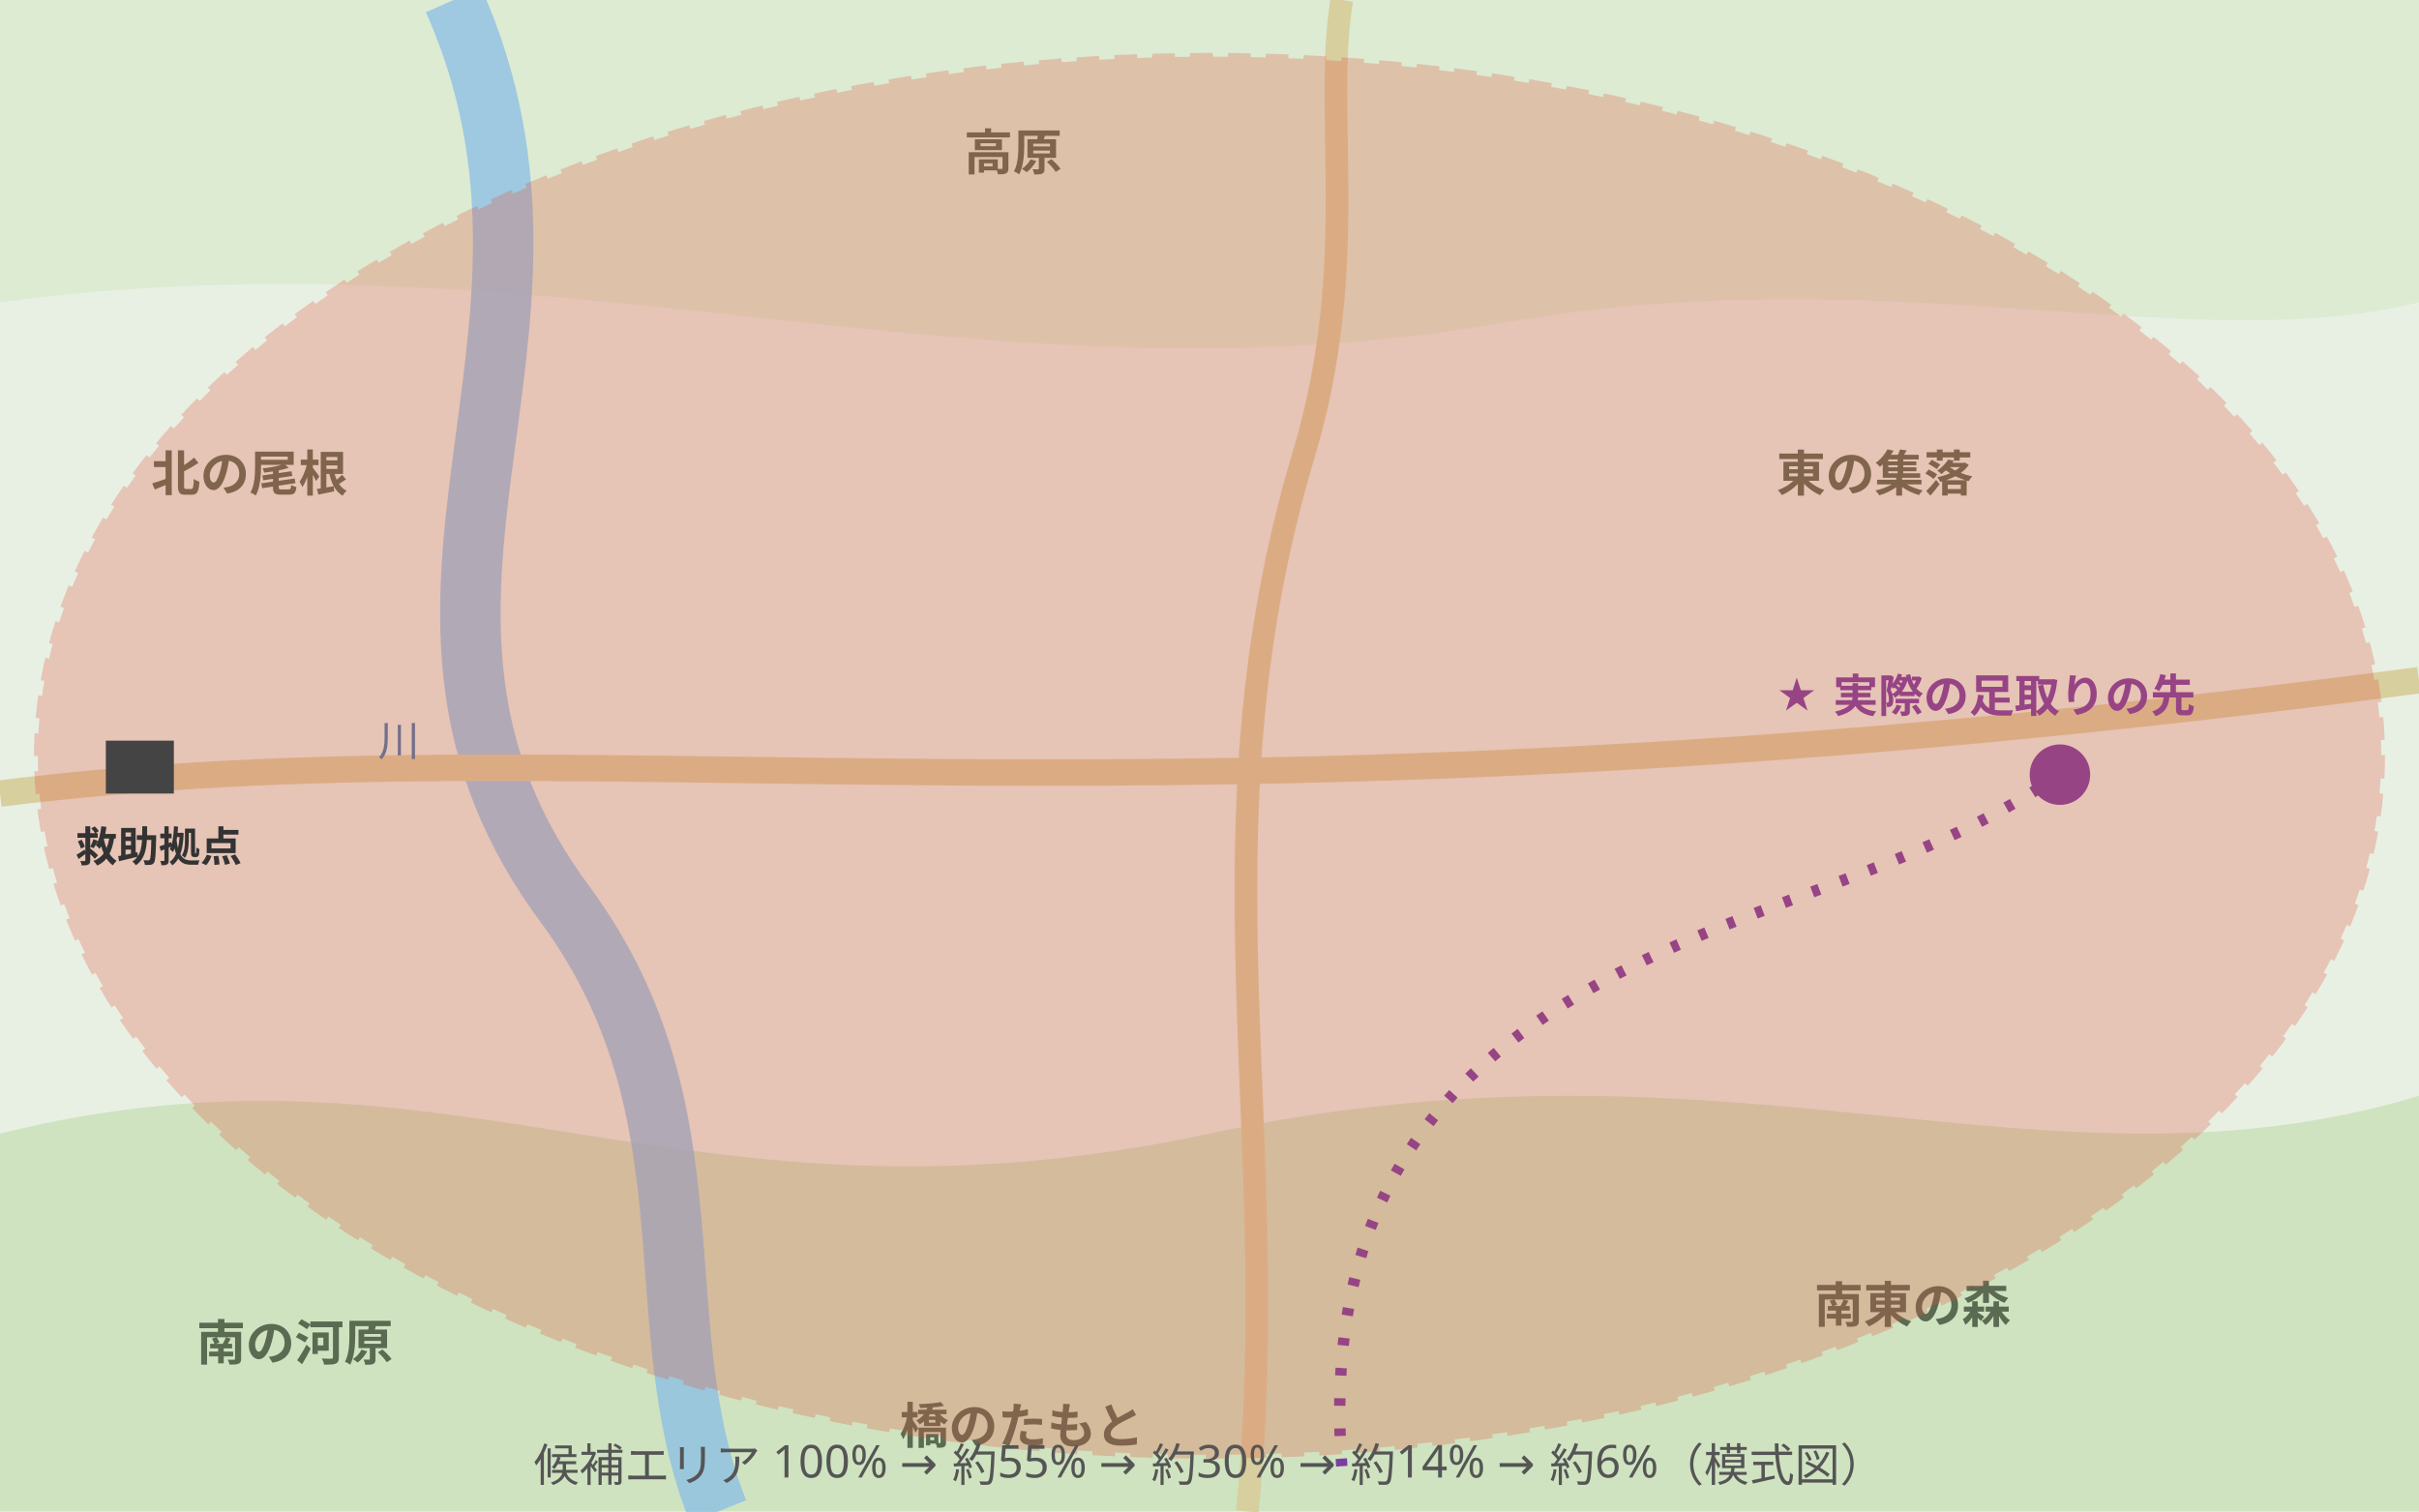
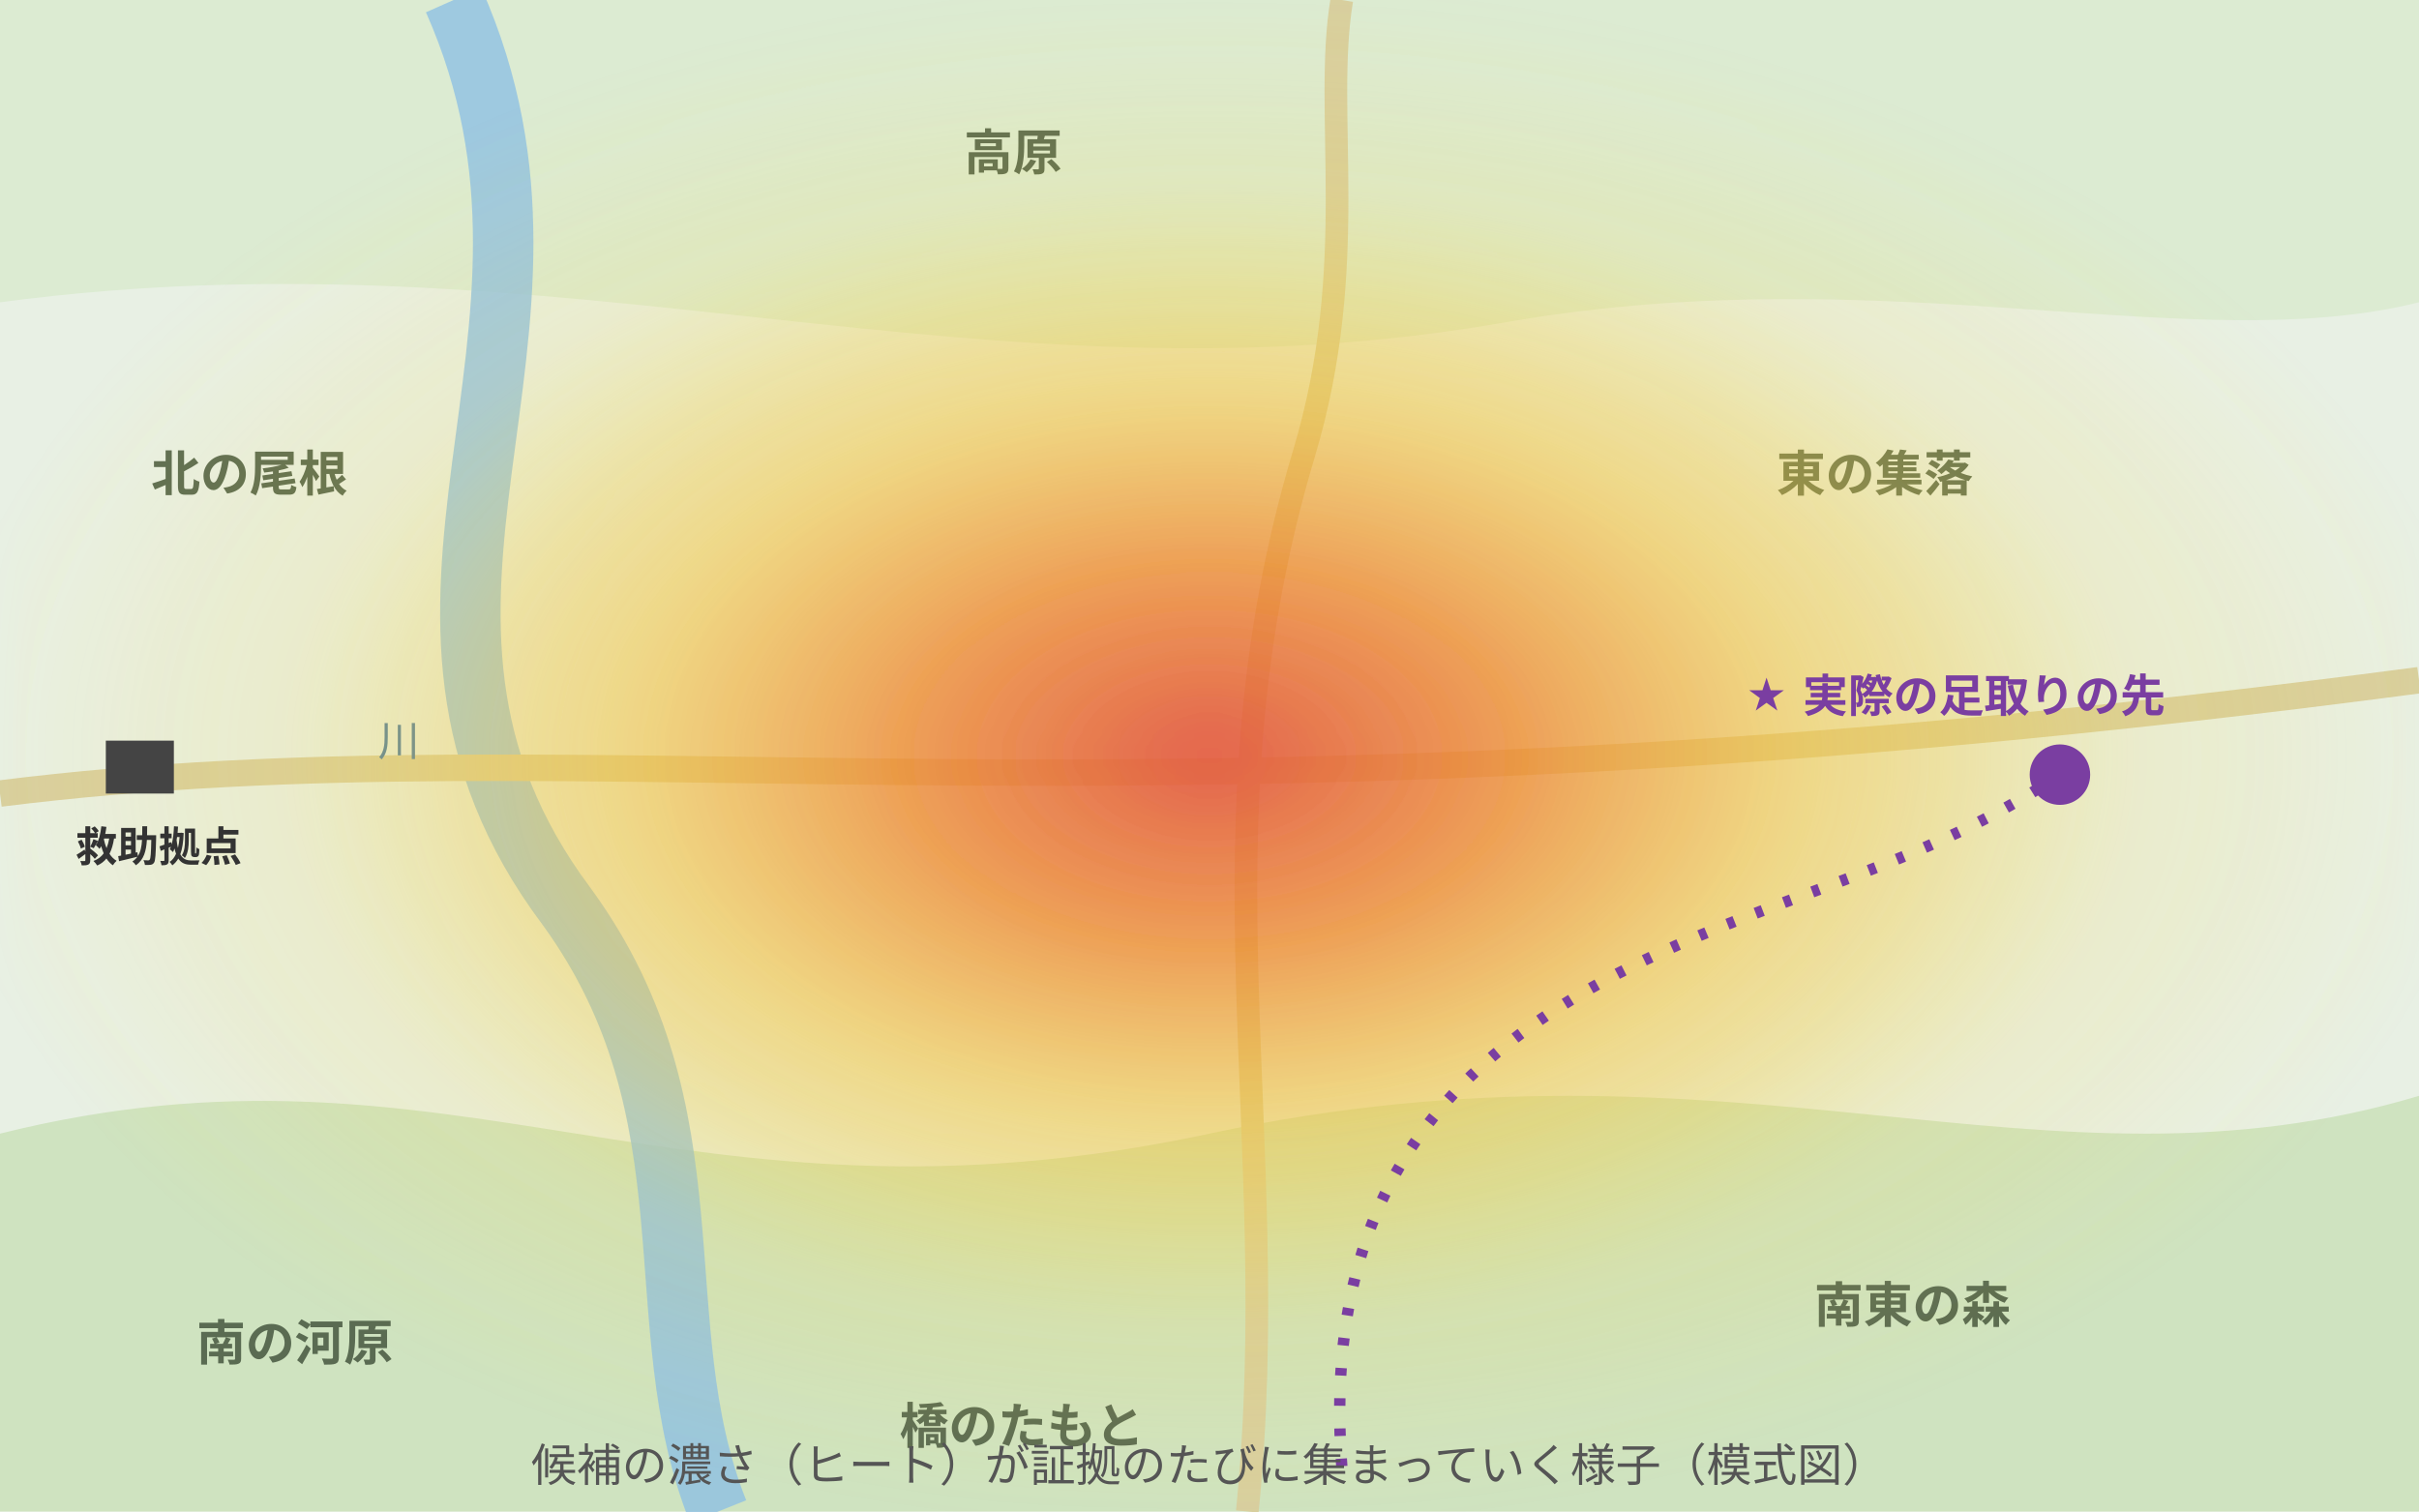
<svg xmlns="http://www.w3.org/2000/svg" viewBox="0 0 640 400" font-family="sans-serif">
+   <defs>
+     <radialGradient id="heat" cx="50%" cy="50%" r="50%">
+       <stop offset="0%" stop-color="#e2543e" stop-opacity="0.85" />
+       <stop offset="35%" stop-color="#f08c2e" stop-opacity="0.65" />
+       <stop offset="65%" stop-color="#f5d13d" stop-opacity="0.38" />
+       <stop offset="100%" stop-color="#f5d13d" stop-opacity="0" />
+     </radialGradient>
+     <filter id="soft" x="-20%" y="-20%" width="140%" height="140%">
+       <feGaussianBlur stdDeviation="6" />
+     </filter>
+   </defs>
  <rect width="640" height="400" fill="#e8f0e4" />
  <path d="M0,300 C120,270 180,330 320,300 C460,270 540,320 640,290 L640,400 L0,400 Z" fill="#cfe3c0" />
  <path d="M0,80 C150,60 260,110 400,85 C500,68 580,95 640,80 L640,0 L0,0 Z" fill="#dcebd2" />
  <path d="M120,0 C160,90 90,160 150,240 C190,295 170,350 190,400" stroke="#8fc1e3" stroke-width="16" fill="none" opacity="0.8" />
  <path d="M0,210 C160,190 300,225 640,180" stroke="#d8cf9f" stroke-width="7" fill="none" />
  <path d="M330,400 C340,300 315,220 345,120 C360,70 350,30 355,0" stroke="#d8cf9f" stroke-width="6" fill="none" />
  <g font-size="13" fill="#5a6b52" font-weight="600">
    <text x="40" y="130">北の尾根</text>
    <text x="470" y="130">東の集落</text>
    <text x="52" y="360">南の河原</text>
    <text x="480" y="350">南東の森</text>
    <text x="255" y="45">高原</text>
    <text x="238" y="382">橋のたもと</text>
  </g>
  <text x="100" y="200" font-size="11" fill="#4a7ba6">川</text>
+   <g filter="url(#soft)">
+     <ellipse cx="320" cy="200" rx="330" ry="200" fill="url(#heat)" opacity="0.5">
+       <animate attributeName="opacity" values="0.5;0.5;0.28;0.12;0;0" keyTimes="0;0.15;0.35;0.55;0.75;1" dur="12s" repeatCount="indefinite" />
+     </ellipse>
+     <ellipse cx="320" cy="200" rx="240" ry="150" fill="url(#heat)">
+       <animate attributeName="cx" values="320;320;400;480;532;532" keyTimes="0;0.15;0.35;0.55;0.75;1" dur="12s" repeatCount="indefinite" />
+       <animate attributeName="cy" values="200;200;215;225;217;217" keyTimes="0;0.15;0.35;0.55;0.75;1" dur="12s" repeatCount="indefinite" />
+       <animate attributeName="rx" values="240;240;165;105;58;58" keyTimes="0;0.15;0.35;0.55;0.75;1" dur="12s" repeatCount="indefinite" />
+       <animate attributeName="ry" values="150;150;110;70;40;40" keyTimes="0;0.15;0.35;0.55;0.75;1" dur="12s" repeatCount="indefinite" />
+     </ellipse>
+     <ellipse cx="455" cy="240" rx="90" ry="55" fill="url(#heat)" opacity="0">
+       <animate attributeName="opacity" values="0;0;0.75;0.4;0;0" keyTimes="0;0.32;0.42;0.6;0.75;1" dur="12s" repeatCount="indefinite" />
+     </ellipse>
+   </g>
  <path d="M355,388 C350,320 380,285 420,262 C462,238 505,232 545,205" stroke="#7a3ea1" stroke-width="3" fill="none" stroke-dasharray="2 6" />
  <circle cx="545" cy="205" r="8" fill="#7a3ea1" />
-   <text x="470" y="188" font-size="12" fill="#7a3ea1" font-weight="700">★ 実際の足取りの先</text>
-   <ellipse cx="320" cy="200" rx="310" ry="185" fill="#e2543e" opacity="0.28" stroke="#e2543e" stroke-width="2" stroke-dasharray="6 4">
-     <animate attributeName="cx" values="320;320;400;480;530;530" keyTimes="0;0.15;0.35;0.55;0.75;1" dur="12s" repeatCount="indefinite" />
-     <animate attributeName="cy" values="200;200;215;225;218;218" keyTimes="0;0.15;0.35;0.55;0.75;1" dur="12s" repeatCount="indefinite" />
-     <animate attributeName="rx" values="310;310;200;120;55;55" keyTimes="0;0.15;0.35;0.55;0.75;1" dur="12s" repeatCount="indefinite" />
-     <animate attributeName="ry" values="185;185;130;80;38;38" keyTimes="0;0.15;0.35;0.55;0.75;1" dur="12s" repeatCount="indefinite" />
-   </ellipse>
+   <text x="462" y="188" font-size="12" fill="#7a3ea1" font-weight="700">★ 実際の足取りの先</text>
  <g opacity="0">
    <circle cx="392" cy="278" r="8" fill="#1f7a4d" />
    <text x="360" y="306" font-size="11" fill="#1f7a4d" font-weight="700">証拠1 本人の観測</text>
    <animate attributeName="opacity" values="0;0;1;1" keyTimes="0;0.3;0.38;1" dur="12s" repeatCount="indefinite" />
  </g>
  <g opacity="0">
    <circle cx="470" cy="245" r="8" fill="#b8860b" />
    <text x="428" y="230" font-size="11" fill="#8a6508" font-weight="700">証拠2 すれ違い（横糸）</text>
    <animate attributeName="opacity" values="0;0;1;1" keyTimes="0;0.5;0.58;1" dur="12s" repeatCount="indefinite" />
  </g>
  <g opacity="0">
    <circle cx="520" cy="218" r="8" fill="#205a9e" />
    <text x="452" y="266" font-size="11" fill="#205a9e" font-weight="700">証拠3 受領で時刻確定</text>
    <animate attributeName="opacity" values="0;0;1;1" keyTimes="0;0.68;0.76;1" dur="12s" repeatCount="indefinite" />
  </g>
  <g>
    <rect x="28" y="196" width="18" height="14" fill="#444" />
    <text x="20" y="228" font-size="11" fill="#333" font-weight="700">救助拠点</text>
  </g>
-   <text x="320" y="392" font-size="12" fill="#555" text-anchor="middle">候補エリア 100% → 約55% → 約30% → 約14% → 約6%（模式図）</text>
+   <text x="320" y="392" font-size="12" fill="#555" text-anchor="middle">候補の濃さ（ヒート）が証拠のたびに集まっていく様子（模式図）</text>
</svg>
